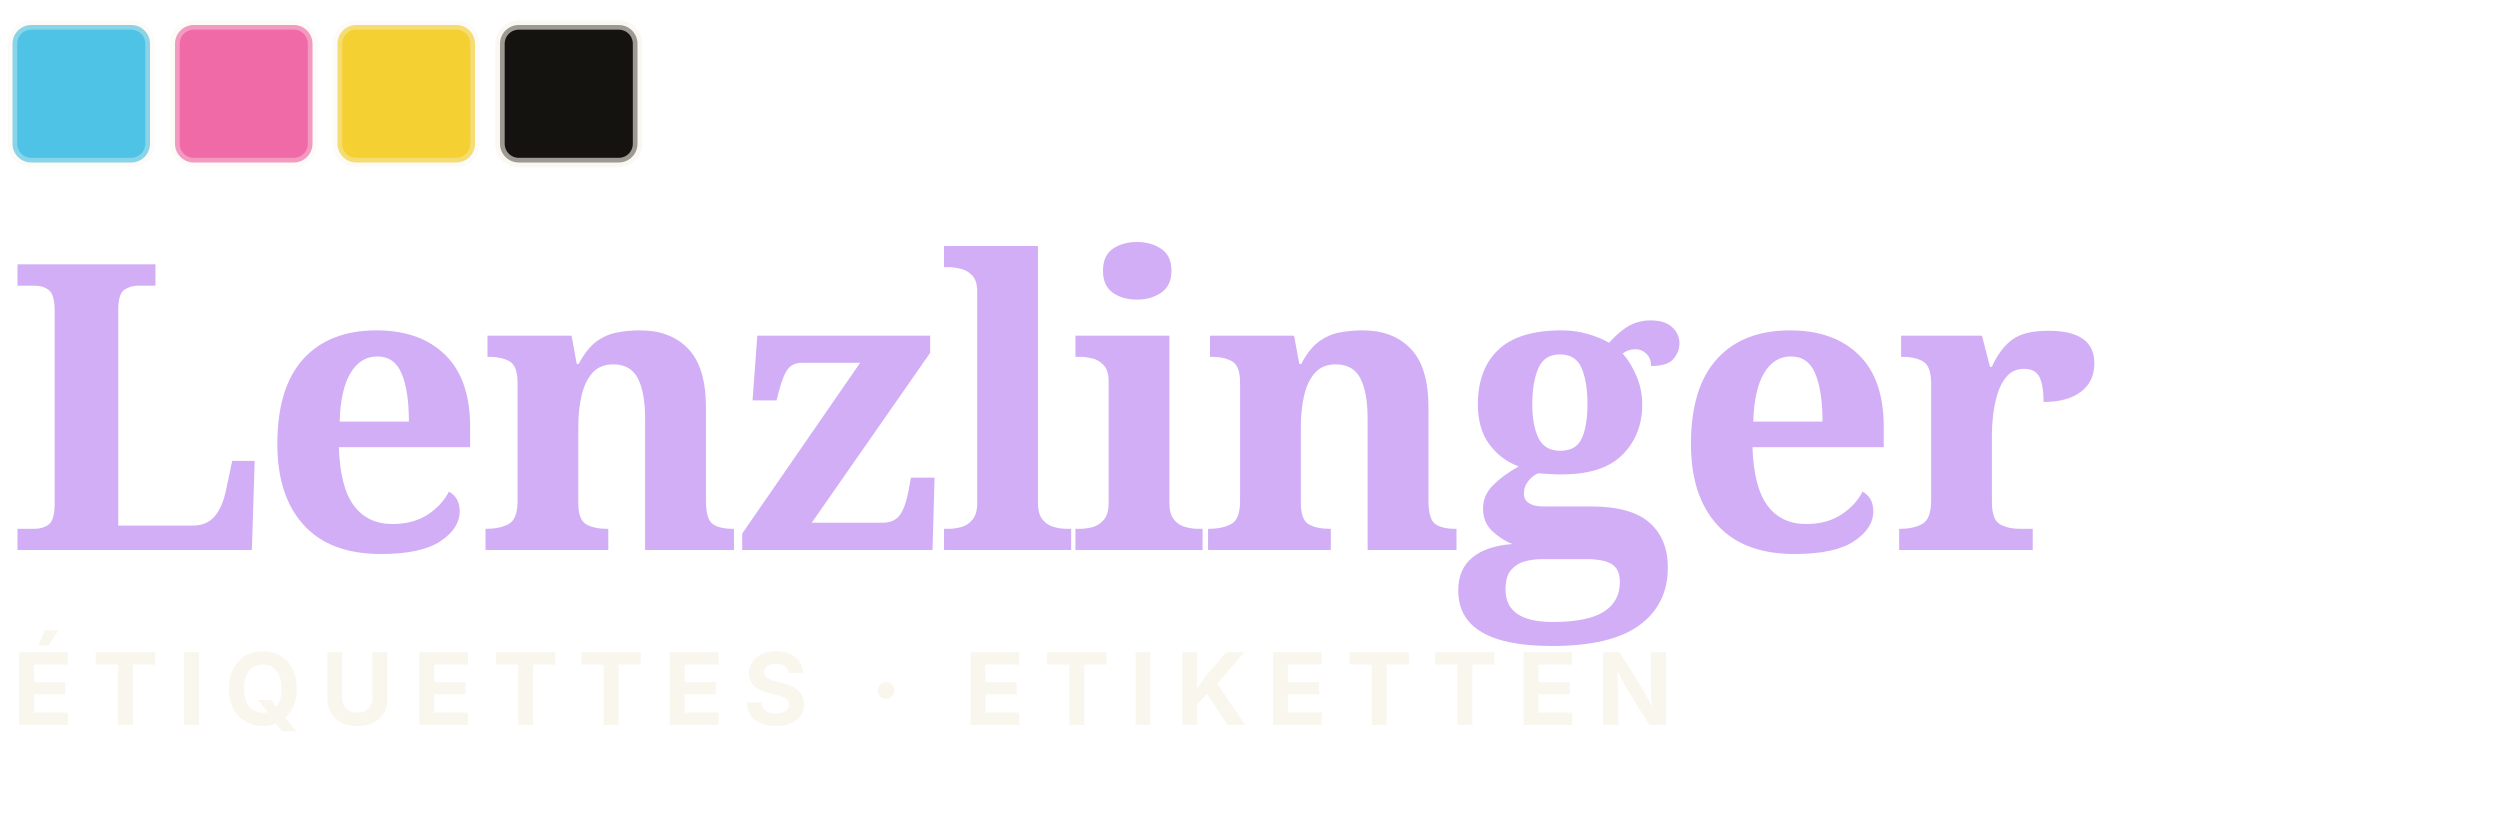
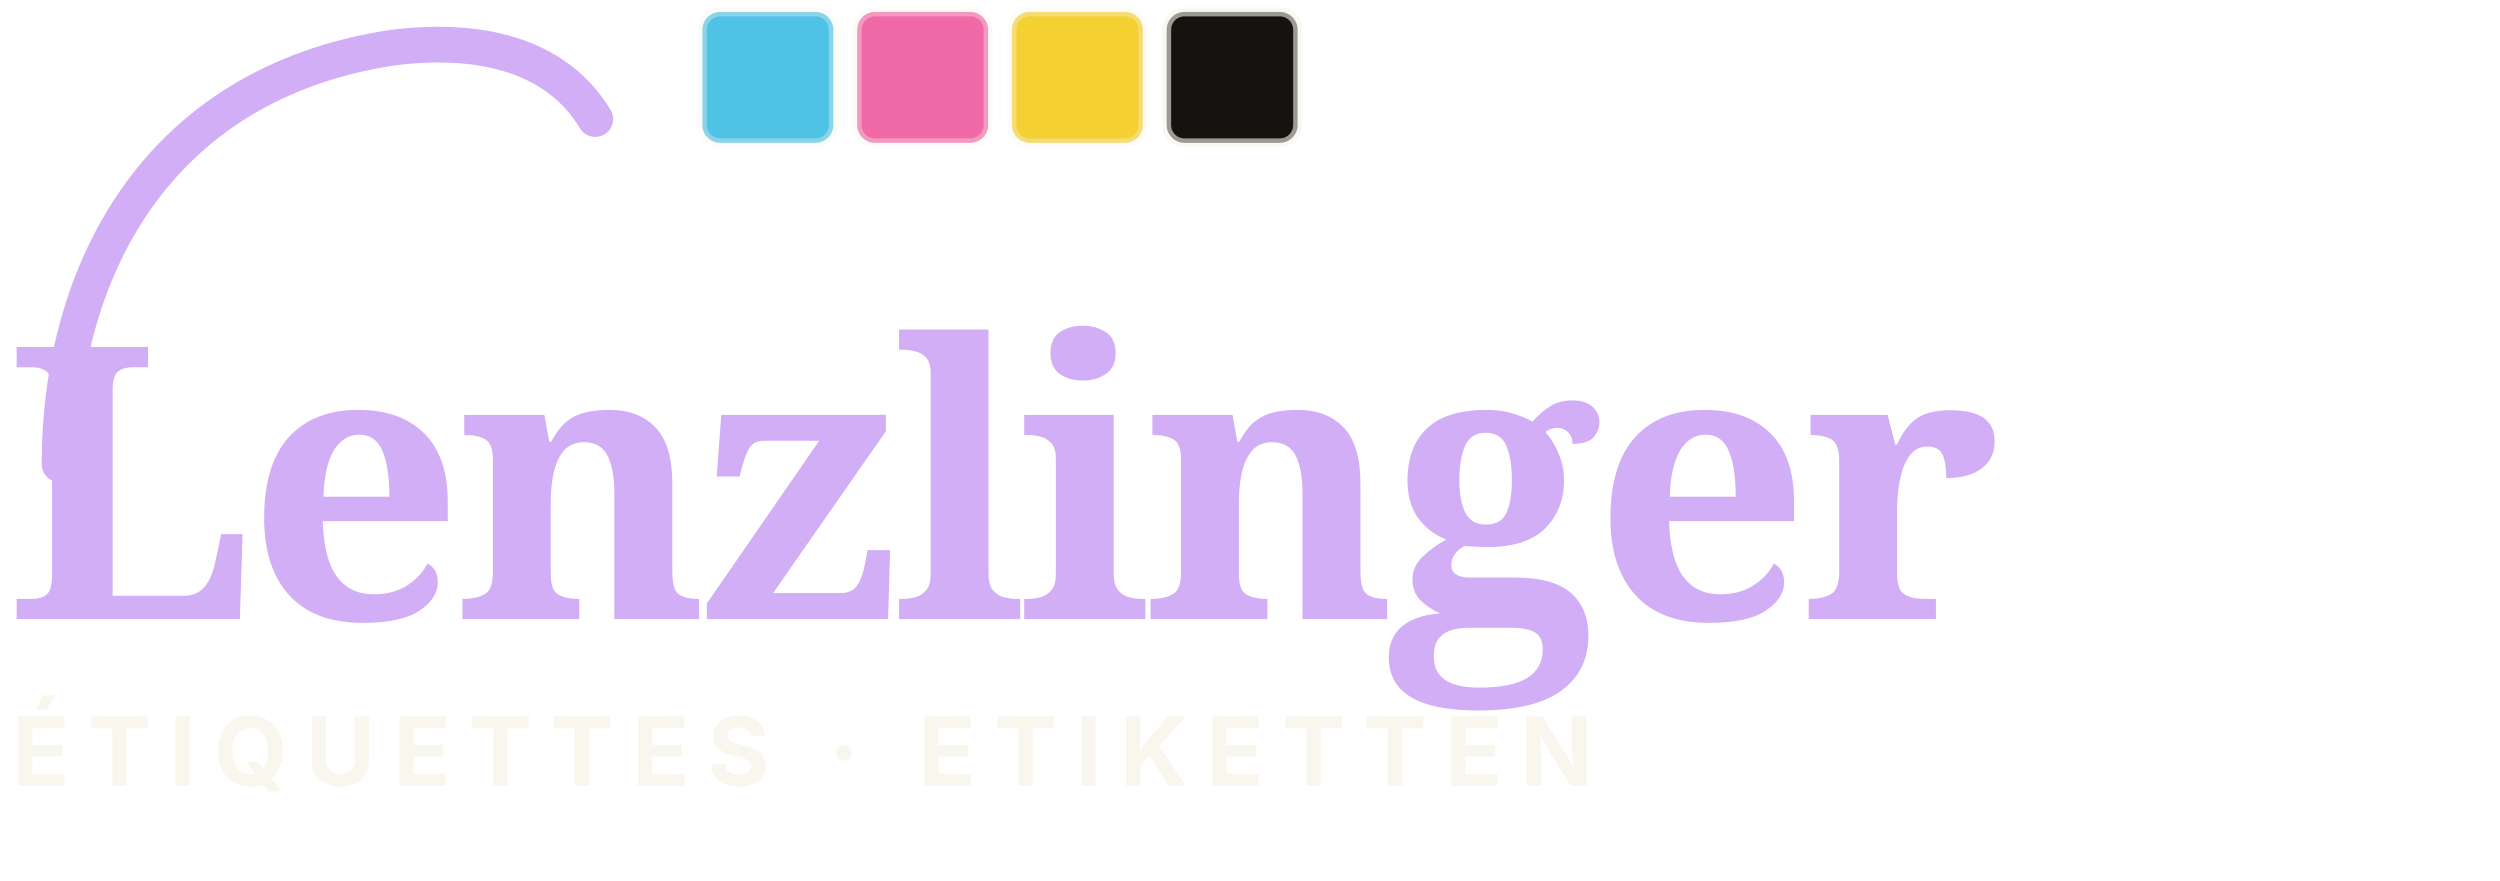
- <svg xmlns="http://www.w3.org/2000/svg" viewBox="0 0 400 130" role="img" aria-label="Lenzlinger — Étiquettes · Etiketten">
+ <svg xmlns="http://www.w3.org/2000/svg" viewBox="0 0 420 148" role="img" aria-label="Lenzlinger — Étiquettes · Etiketten">
+   <path d="M10,78 C10,46 26,14 66,8 C82,6 94,10 100,20" fill="none" stroke="#D1AEF5" stroke-width="6" stroke-linecap="round" />
  <g>
-     <rect x="2" y="4" width="22" height="22" rx="3" fill="#4FC3E6" stroke="rgba(247,243,234,0.35)" stroke-width="1.5" />
-     <rect x="28" y="4" width="22" height="22" rx="3" fill="#F06AA8" stroke="rgba(247,243,234,0.35)" stroke-width="1.5" />
-     <rect x="54" y="4" width="22" height="22" rx="3" fill="#F5D033" stroke="rgba(247,243,234,0.35)" stroke-width="1.5" />
-     <rect x="80" y="4" width="22" height="22" rx="3" fill="#141310" stroke="rgba(247,243,234,0.6)" stroke-width="1.5" />
+     <rect x="118" y="2" width="22" height="22" rx="3" fill="#4FC3E6" stroke="rgba(247,243,234,0.35)" stroke-width="1.5" />
+     <rect x="144" y="2" width="22" height="22" rx="3" fill="#F06AA8" stroke="rgba(247,243,234,0.35)" stroke-width="1.5" />
+     <rect x="170" y="2" width="22" height="22" rx="3" fill="#F5D033" stroke="rgba(247,243,234,0.35)" stroke-width="1.5" />
+     <rect x="196" y="2" width="22" height="22" rx="3" fill="#141310" stroke="rgba(247,243,234,0.6)" stroke-width="1.5" />
  </g>
-   <text x="1" y="88" font-family="'Fraunces', Georgia, serif" font-weight="700" font-size="64" letter-spacing="-1.5" fill="#D1AEF5">Lenzlinger</text>
-   <text x="2" y="116" font-family="'Inter', system-ui, sans-serif" font-weight="700" font-size="16" letter-spacing="3" fill="#F7F3EA" fill-opacity="0.8">ÉTIQUETTES · ETIKETTEN</text>
+   <text x="1" y="104" font-family="'Fraunces', Georgia, serif" font-weight="700" font-size="64" letter-spacing="-1.5" fill="#D1AEF5">Lenzlinger</text>
+   <text x="2" y="132" font-family="'Inter', system-ui, sans-serif" font-weight="700" font-size="16" letter-spacing="3" fill="#F7F3EA" fill-opacity="0.8">ÉTIQUETTES · ETIKETTEN</text>
</svg>
